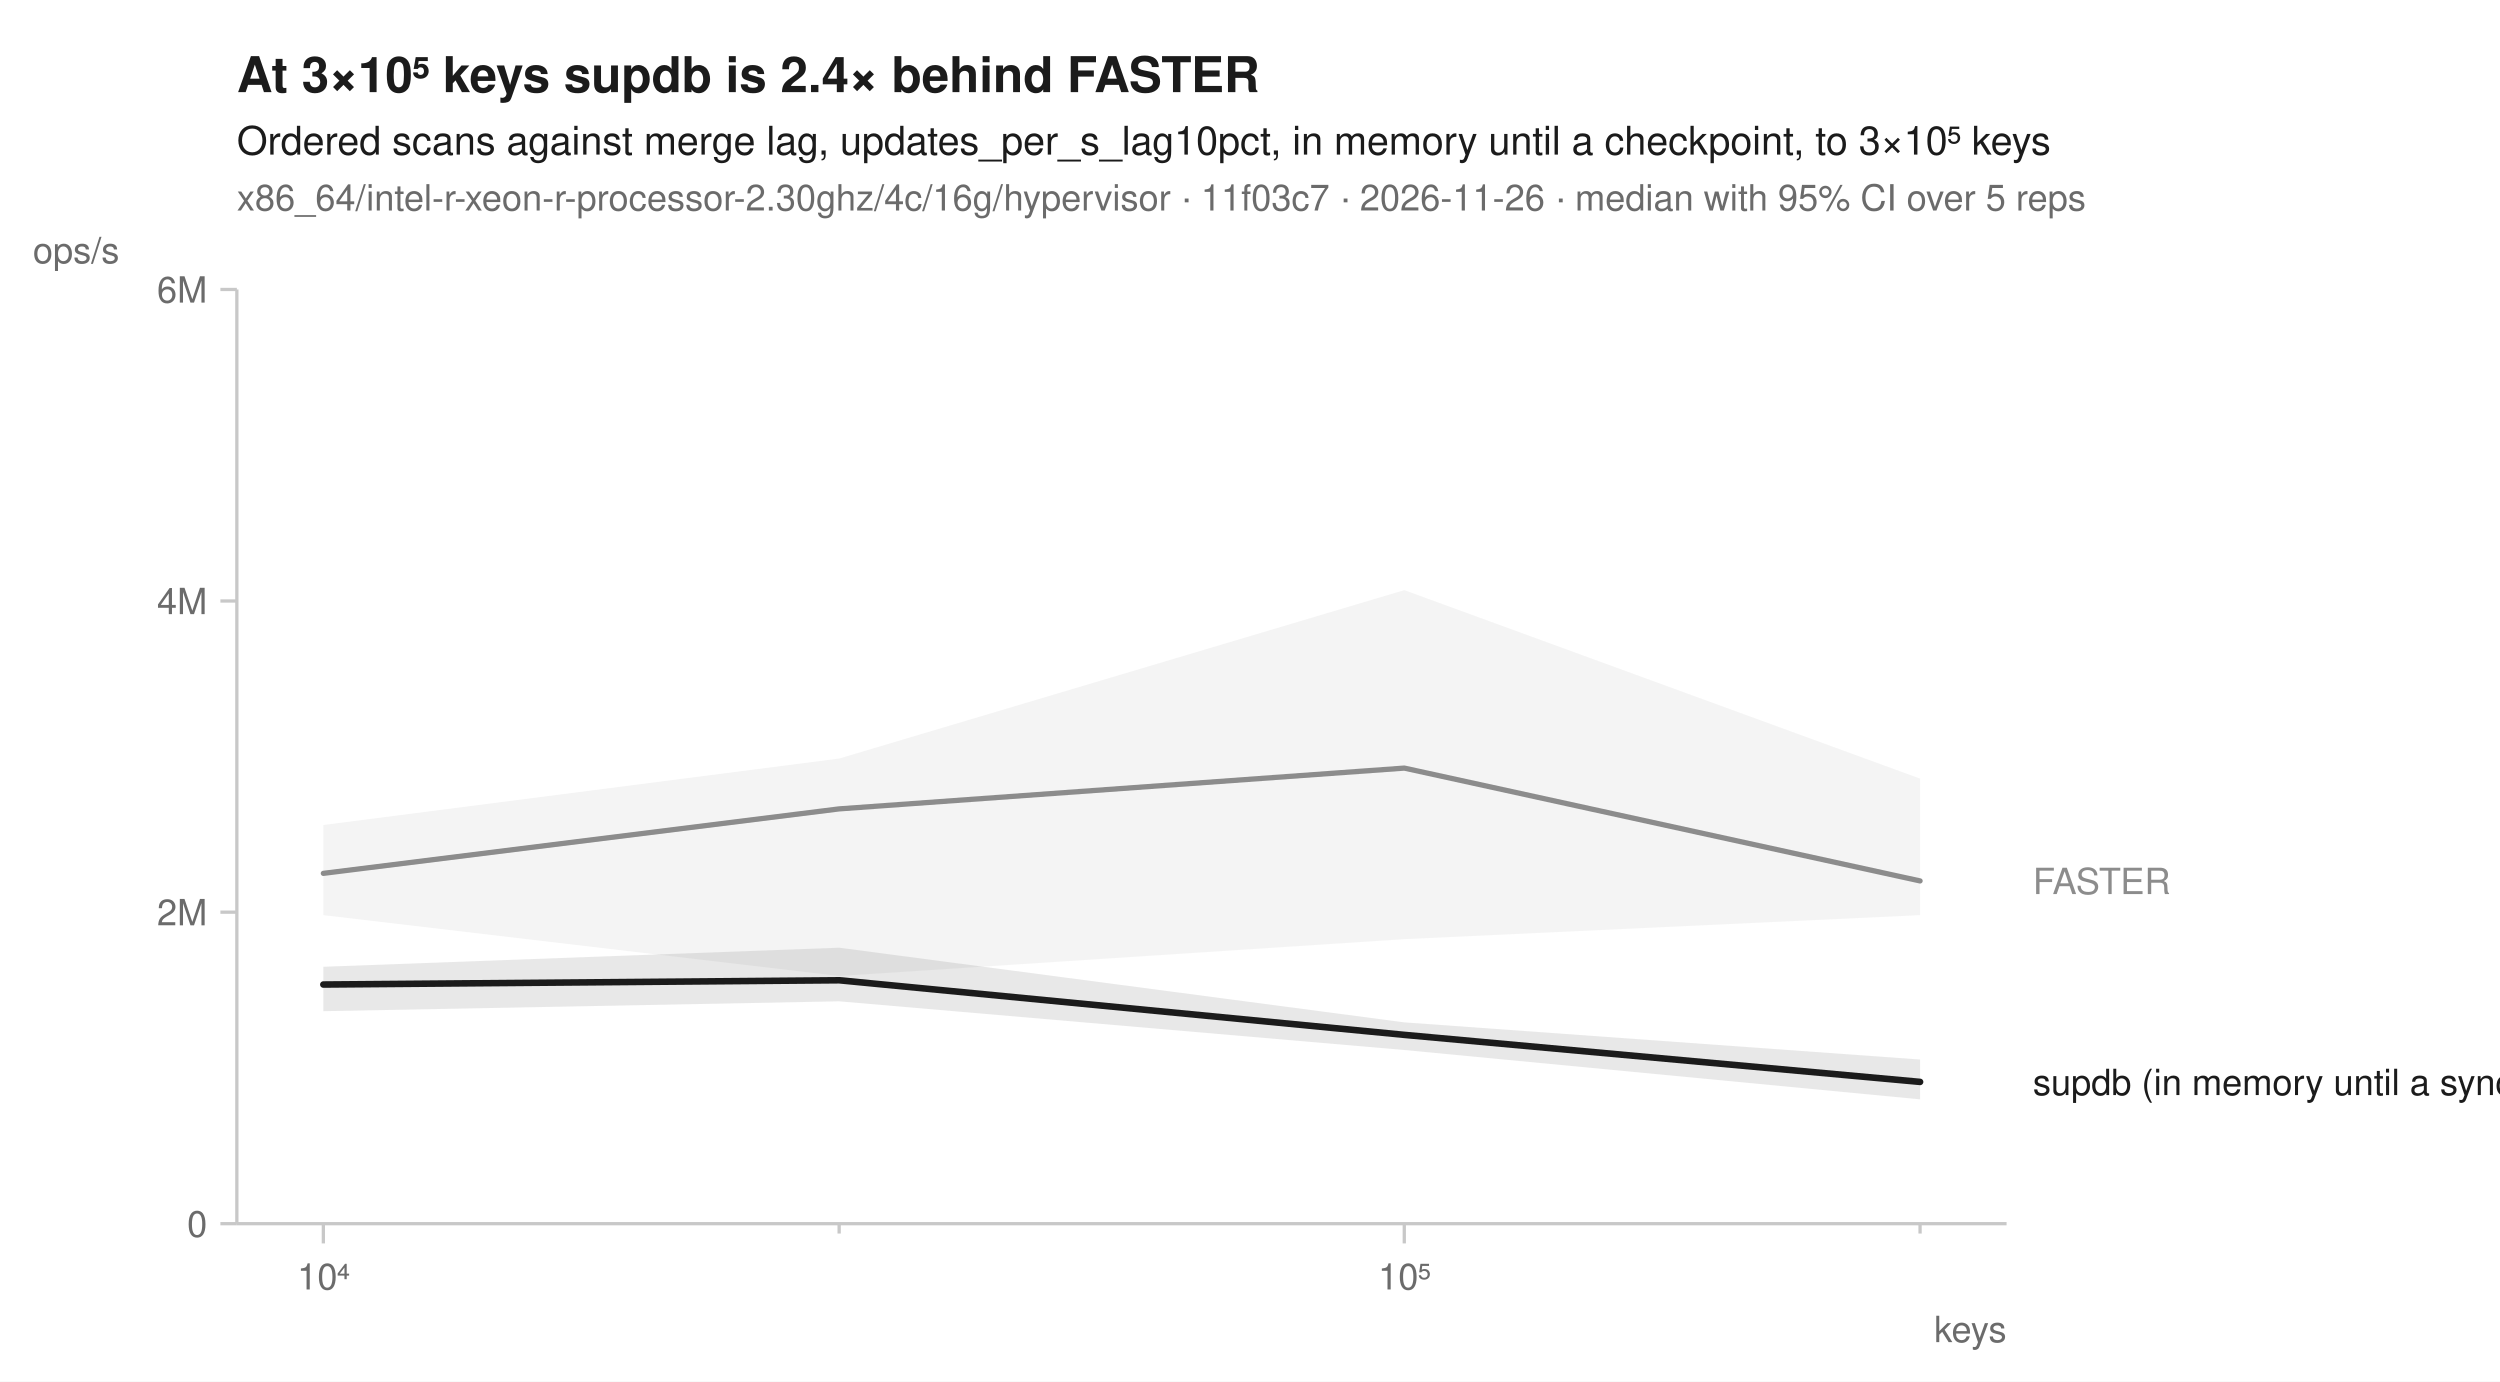
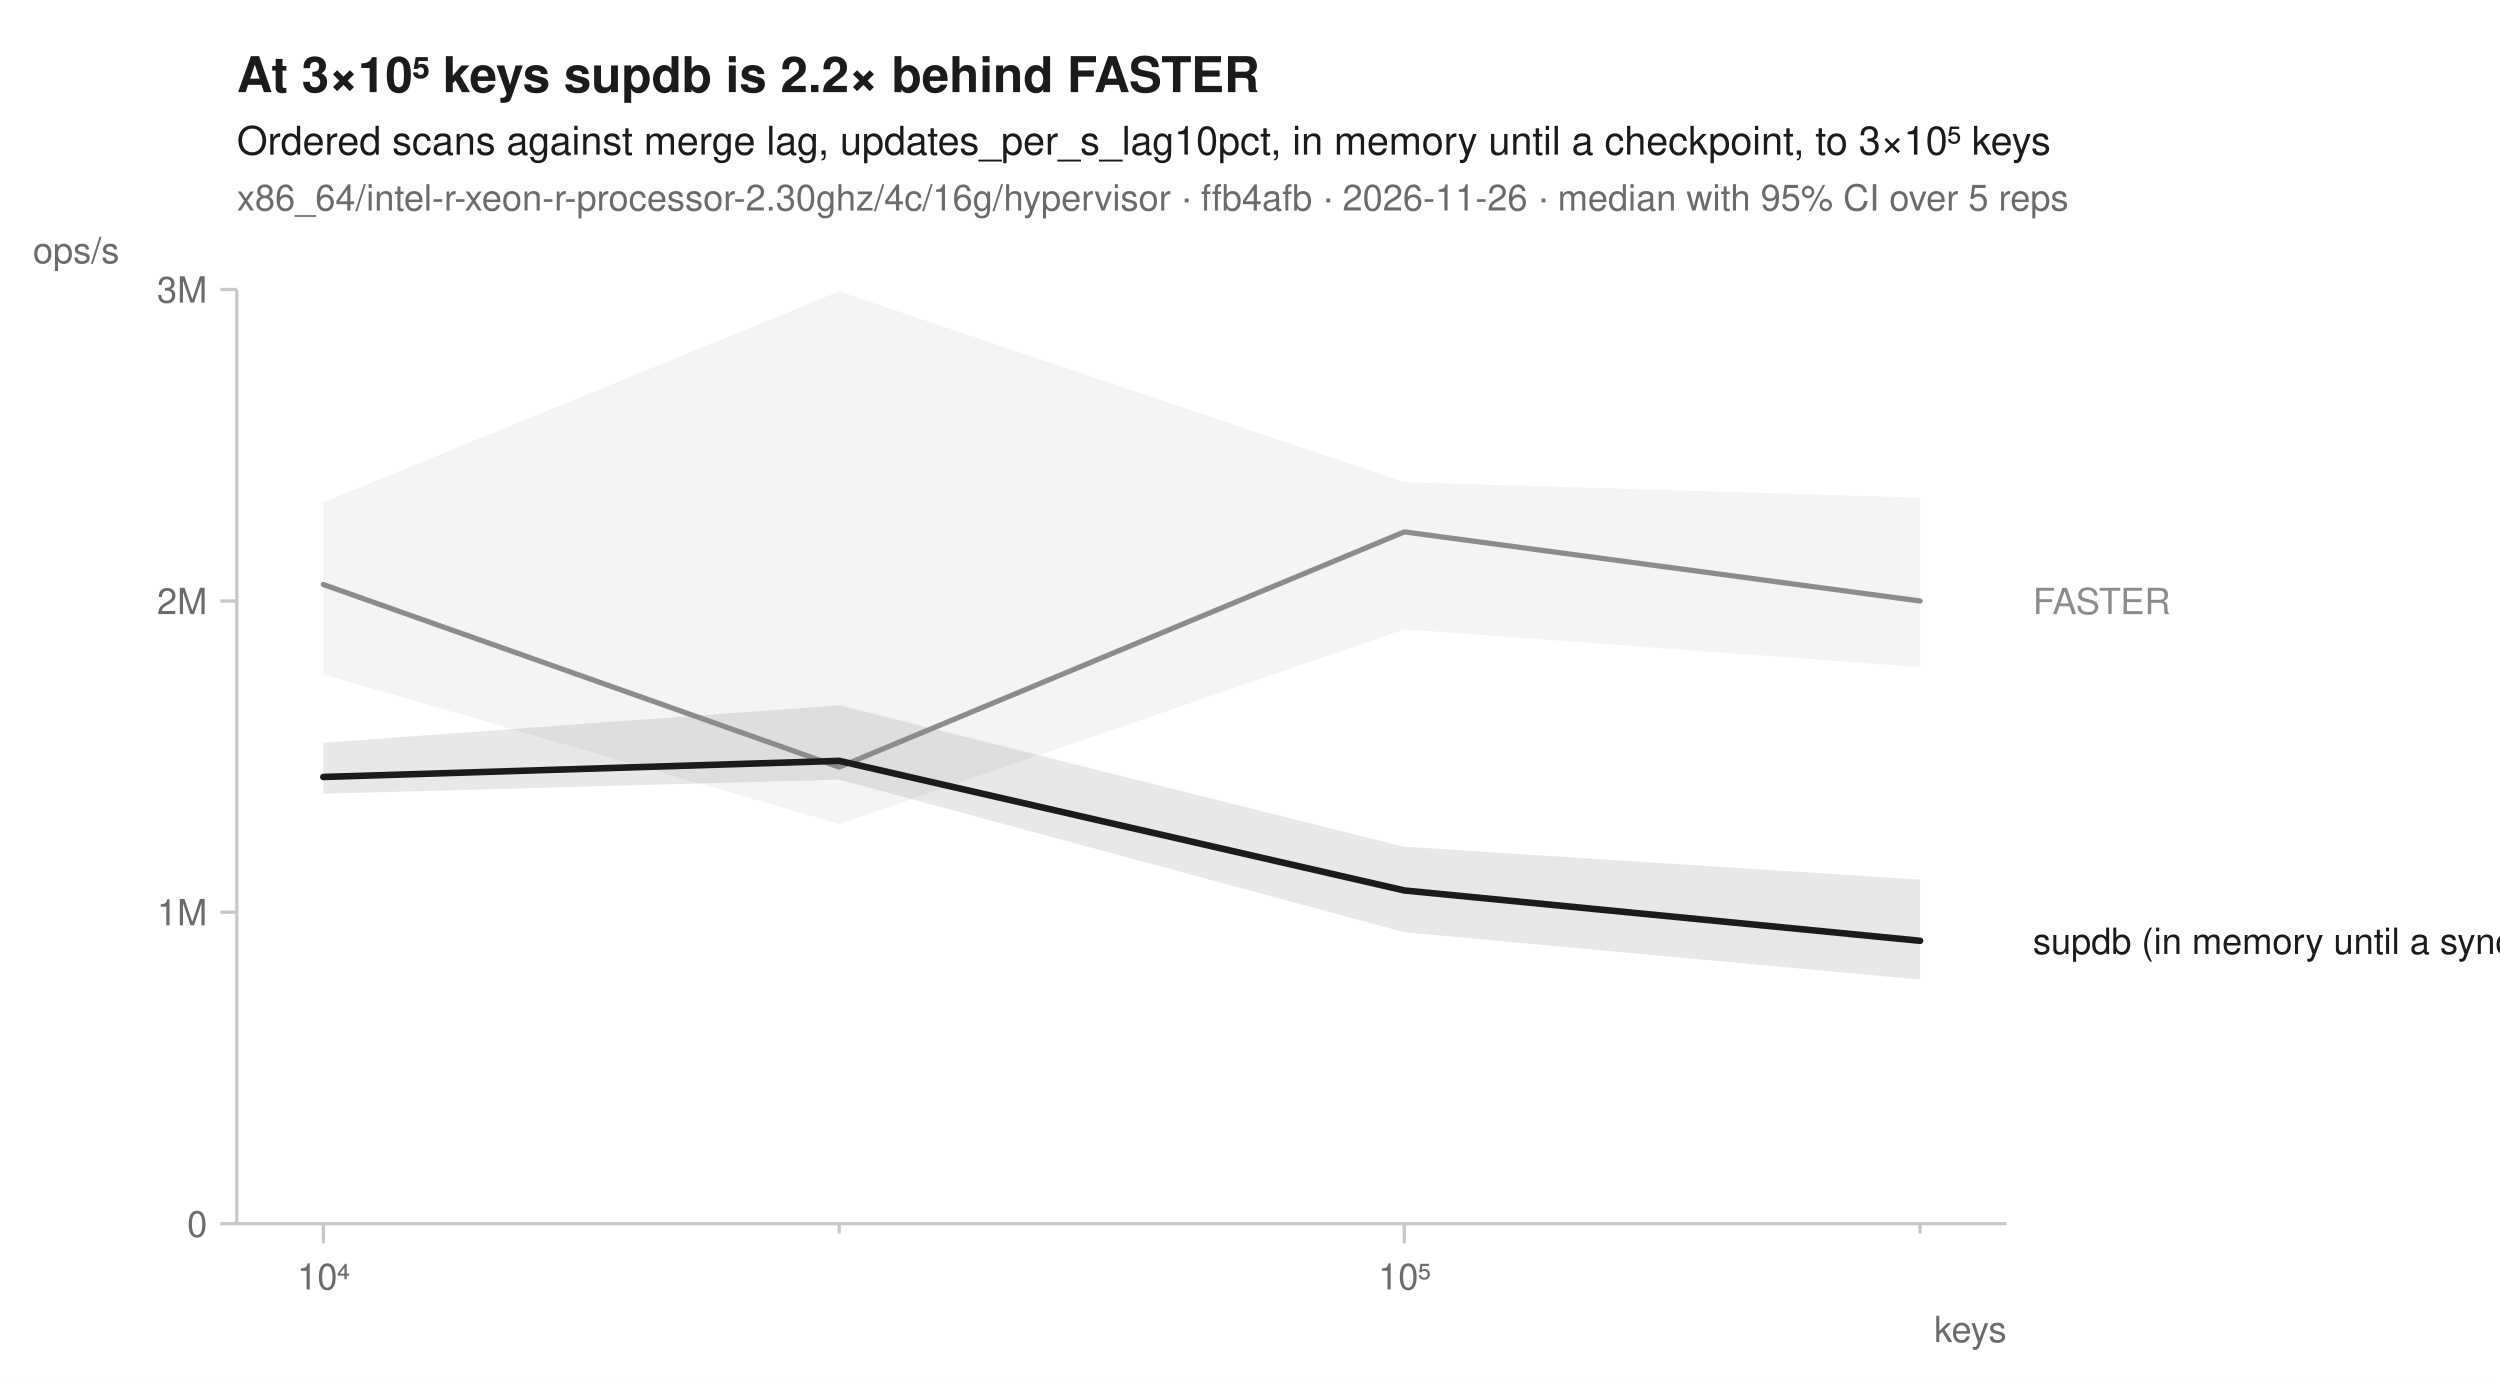
<svg xmlns="http://www.w3.org/2000/svg" width="760" height="420" viewBox="0 0 760 420" font-family="-apple-system, BlinkMacSystemFont, 'Segoe UI', Helvetica, Arial, sans-serif" fill="#1b1b1b">
  <rect width="760" height="420" fill="white" />
-   <text x="72" y="28" font-size="15" font-weight="600">At 3×10⁵ keys supdb is 2.4× behind FASTER</text>
+   <text x="72" y="28" font-size="15" font-weight="600">At 3×10⁵ keys supdb is 2.2× behind FASTER</text>
  <text x="72" y="47" font-size="12">Ordered scans against merge lag, updates_per_s_lag10pct, in memory until a checkpoint, to 3×10⁵ keys</text>
-   <text x="72" y="64" font-size="11" fill="#6b6b6b">x86_64/intel-r-xeon-r-processor-2.30ghz/4c/16g/hypervisor · 11f03c7 · 2026-11-26 · median with 95% CI over 5 reps</text>
+   <text x="72" y="64" font-size="11" fill="#6b6b6b">x86_64/intel-r-xeon-r-processor-2.30ghz/4c/16g/hypervisor · ffb4afb · 2026-11-26 · median with 95% CI over 5 reps</text>
  <line x1="72" y1="372" x2="610" y2="372" stroke="#c8c8c8" stroke-width="1" />
  <line x1="72" y1="88" x2="72" y2="372" stroke="#c8c8c8" stroke-width="1" />
  <line x1="98.3" y1="372" x2="98.3" y2="378" stroke="#c8c8c8" stroke-width="1" />
  <text x="98.3" y="392" font-size="11" text-anchor="middle" fill="#6b6b6b">10⁴</text>
  <line x1="255.1" y1="372" x2="255.1" y2="375" stroke="#c8c8c8" stroke-width="1" />
  <line x1="426.9" y1="372" x2="426.9" y2="378" stroke="#c8c8c8" stroke-width="1" />
  <text x="426.9" y="392" font-size="11" text-anchor="middle" fill="#6b6b6b">10⁵</text>
  <line x1="583.7" y1="372" x2="583.7" y2="375" stroke="#c8c8c8" stroke-width="1" />
  <text x="610" y="408" font-size="11" text-anchor="end" fill="#6b6b6b">keys</text>
  <line x1="67" y1="372.0" x2="72" y2="372.0" stroke="#c8c8c8" stroke-width="1" />
  <text x="63" y="376.0" font-size="11" text-anchor="end" fill="#6b6b6b">0</text>
  <line x1="67" y1="277.3" x2="72" y2="277.3" stroke="#c8c8c8" stroke-width="1" />
-   <text x="63" y="281.3" font-size="11" text-anchor="end" fill="#6b6b6b">2M</text>
+   <text x="63" y="281.3" font-size="11" text-anchor="end" fill="#6b6b6b">1M</text>
  <line x1="67" y1="182.7" x2="72" y2="182.7" stroke="#c8c8c8" stroke-width="1" />
-   <text x="63" y="186.7" font-size="11" text-anchor="end" fill="#6b6b6b">4M</text>
+   <text x="63" y="186.7" font-size="11" text-anchor="end" fill="#6b6b6b">2M</text>
  <line x1="67" y1="88.0" x2="72" y2="88.0" stroke="#c8c8c8" stroke-width="1" />
-   <text x="63" y="92.0" font-size="11" text-anchor="end" fill="#6b6b6b">6M</text>
+   <text x="63" y="92.0" font-size="11" text-anchor="end" fill="#6b6b6b">3M</text>
  <text x="10" y="80" font-size="11" text-anchor="start" fill="#6b6b6b">ops/s</text>
-   <path d="M98.3,250.8 L255.1,230.6 L426.9,179.4 L583.7,236.7 L583.7,278.2 L426.9,285.5 L255.1,296.7 L98.3,278.2 Z" fill="#8c8c8c" fill-opacity="0.10" />
-   <path d="M98.3,293.9 L255.1,288.1 L426.9,310.8 L583.7,322.1 L583.7,334.2 L426.9,319.2 L255.1,304.4 L98.3,307.4 Z" fill="#1b1b1b" fill-opacity="0.10" />
-   <path d="M98.3,265.5 L255.1,245.9 L426.9,233.5 L583.7,267.8 " fill="none" stroke="#8c8c8c" stroke-width="1.6" stroke-linejoin="round" stroke-linecap="round" />
-   <path d="M98.3,299.3 L255.1,298.0 L426.9,314.6 L583.7,328.9 " fill="none" stroke="#1b1b1b" stroke-width="2" stroke-linejoin="round" stroke-linecap="round" />
-   <text x="618.0" y="271.8" font-size="11" fill="#8c8c8c">FASTER</text>
-   <text x="618.0" y="332.9" font-size="11" fill="#1b1b1b">supdb (in memory until a sync)</text>
+   <path d="M98.3,152.7 L255.1,88.6 L426.9,146.6 L583.7,151.3 L583.7,202.8 L426.9,191.3 L255.1,250.5 L98.3,205.0 Z" fill="#8c8c8c" fill-opacity="0.10" />
+   <path d="M98.3,225.8 L255.1,214.4 L426.9,257.4 L583.7,267.4 L583.7,297.8 L426.9,283.4 L255.1,237.0 L98.3,241.3 Z" fill="#1b1b1b" fill-opacity="0.10" />
+   <path d="M98.3,177.7 L255.1,233.2 L426.9,161.7 L583.7,182.7 " fill="none" stroke="#8c8c8c" stroke-width="1.6" stroke-linejoin="round" stroke-linecap="round" />
+   <path d="M98.3,236.2 L255.1,231.3 L426.9,270.7 L583.7,286.0 " fill="none" stroke="#1b1b1b" stroke-width="2" stroke-linejoin="round" stroke-linecap="round" />
+   <text x="618.0" y="186.7" font-size="11" fill="#8c8c8c">FASTER</text>
+   <text x="618.0" y="290.0" font-size="11" fill="#1b1b1b">supdb (in memory until a sync)</text>
</svg>
